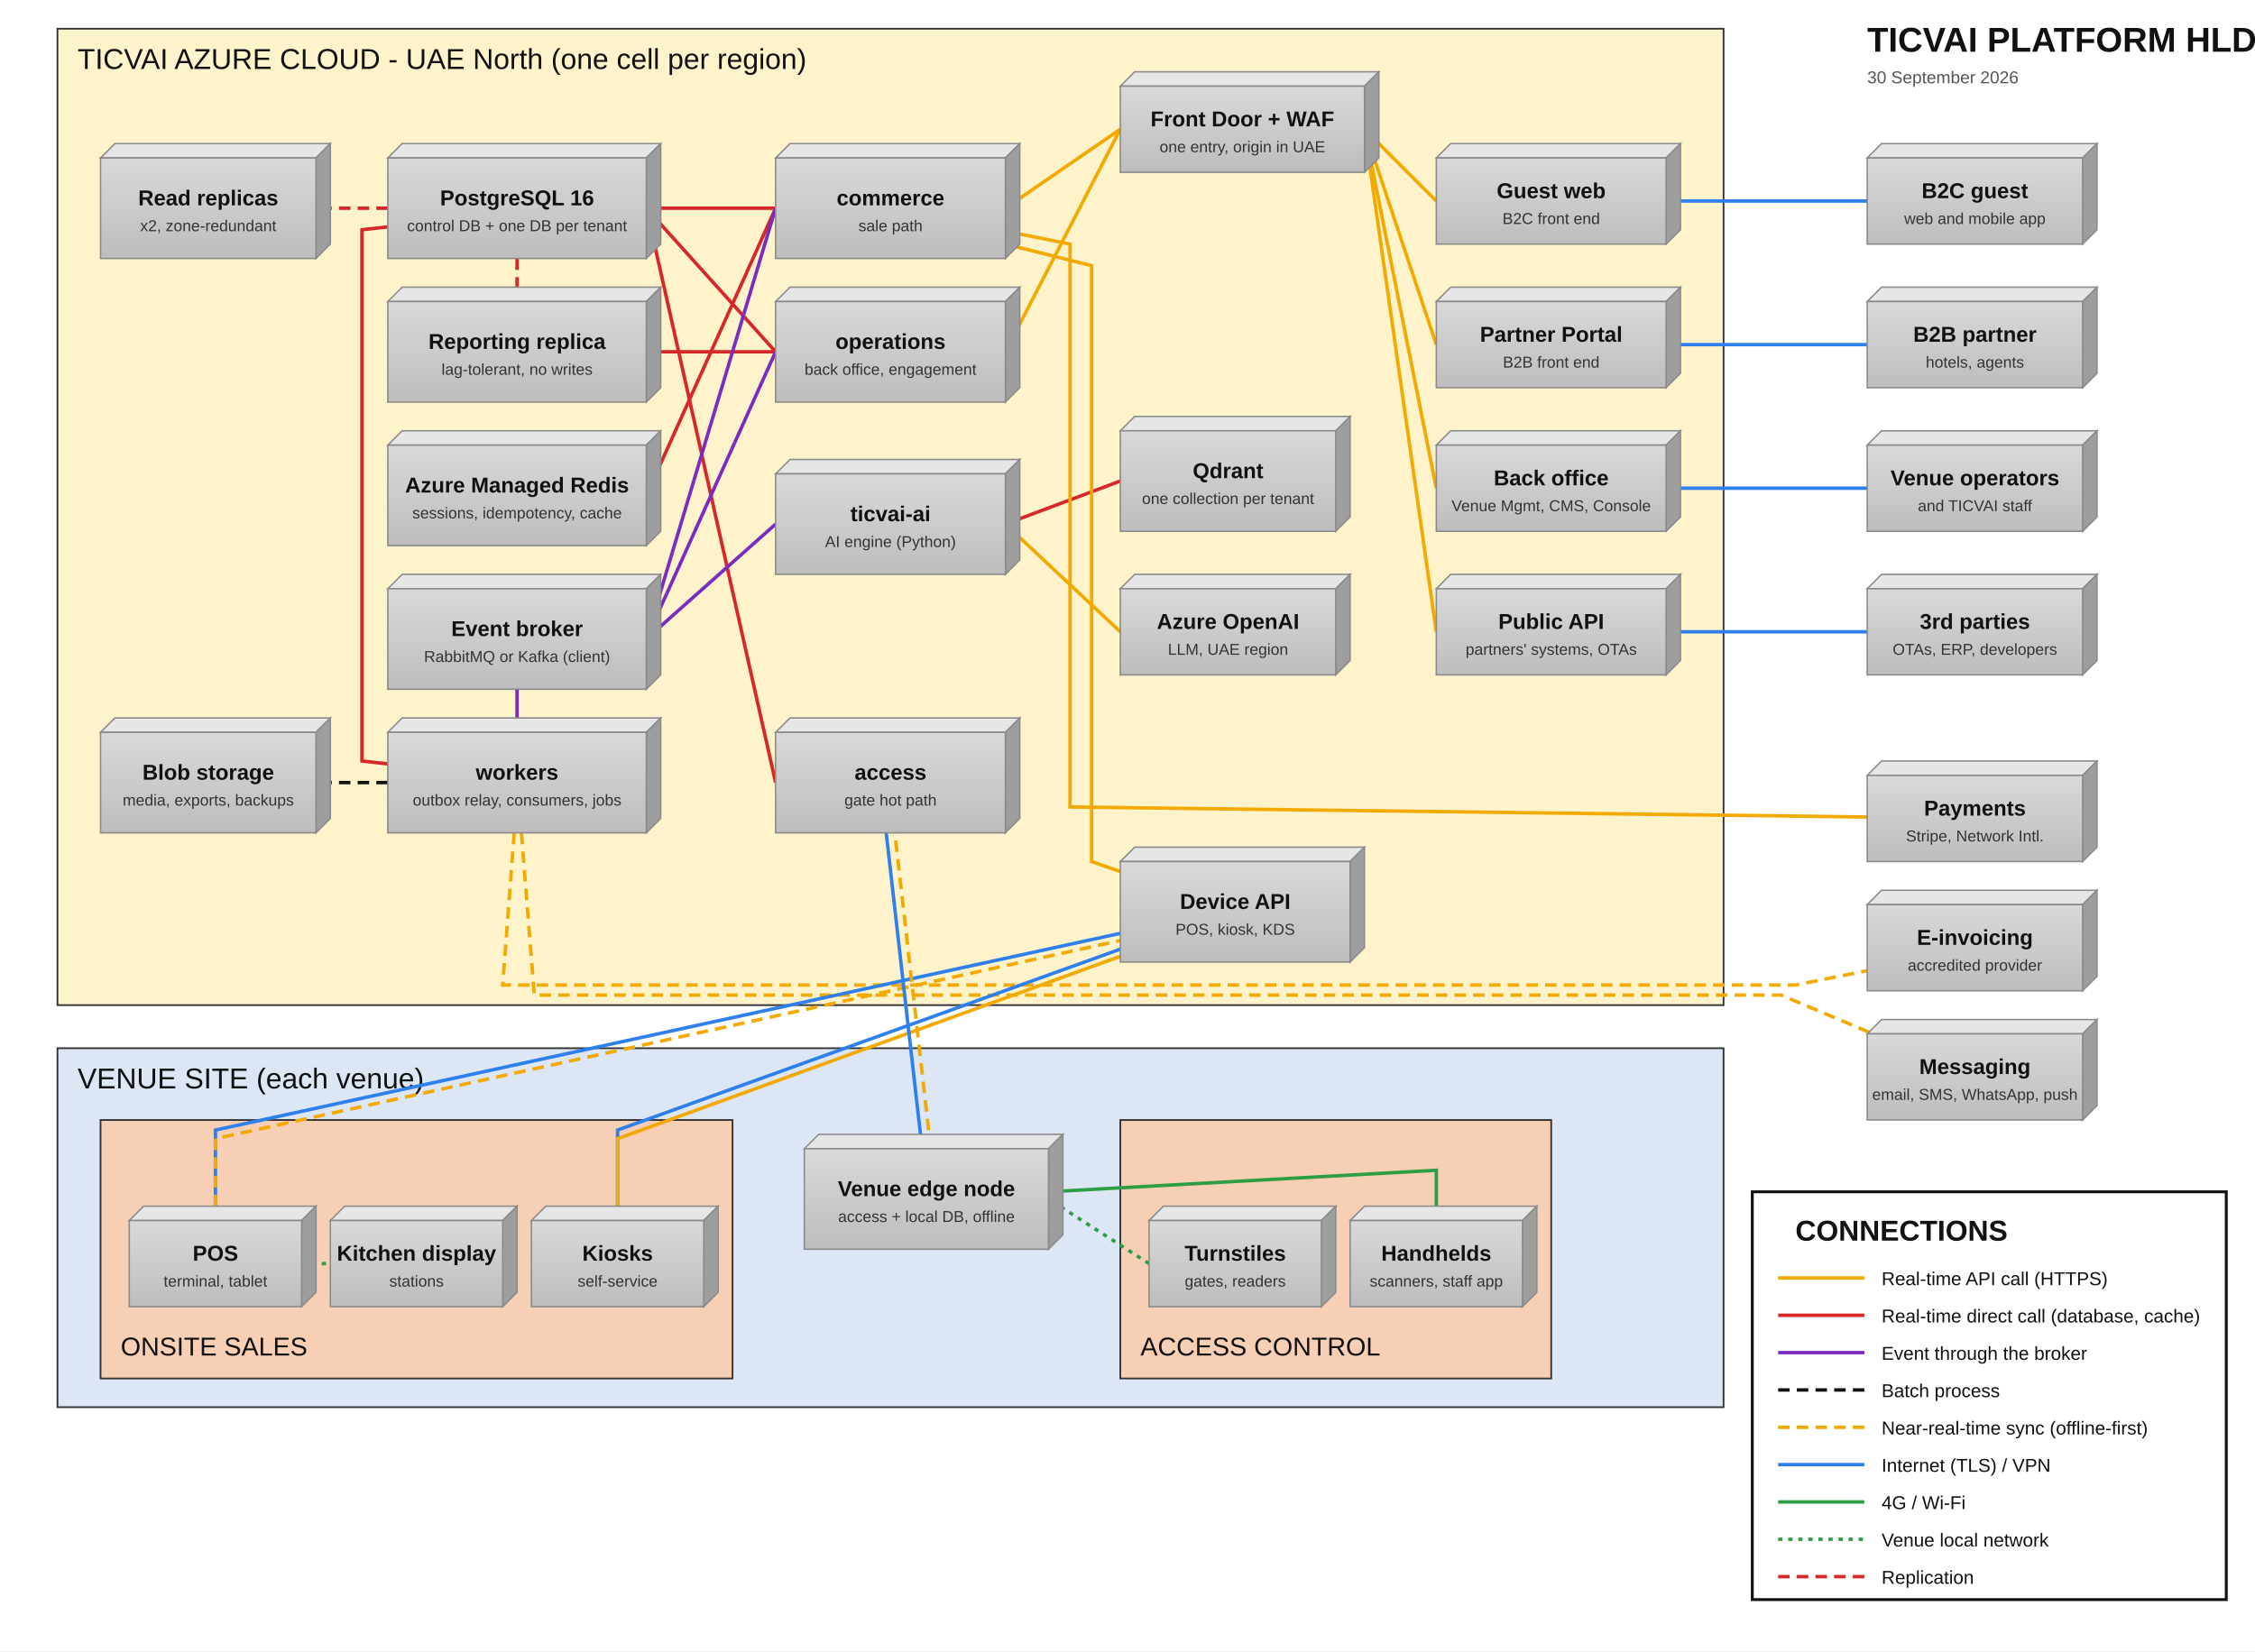
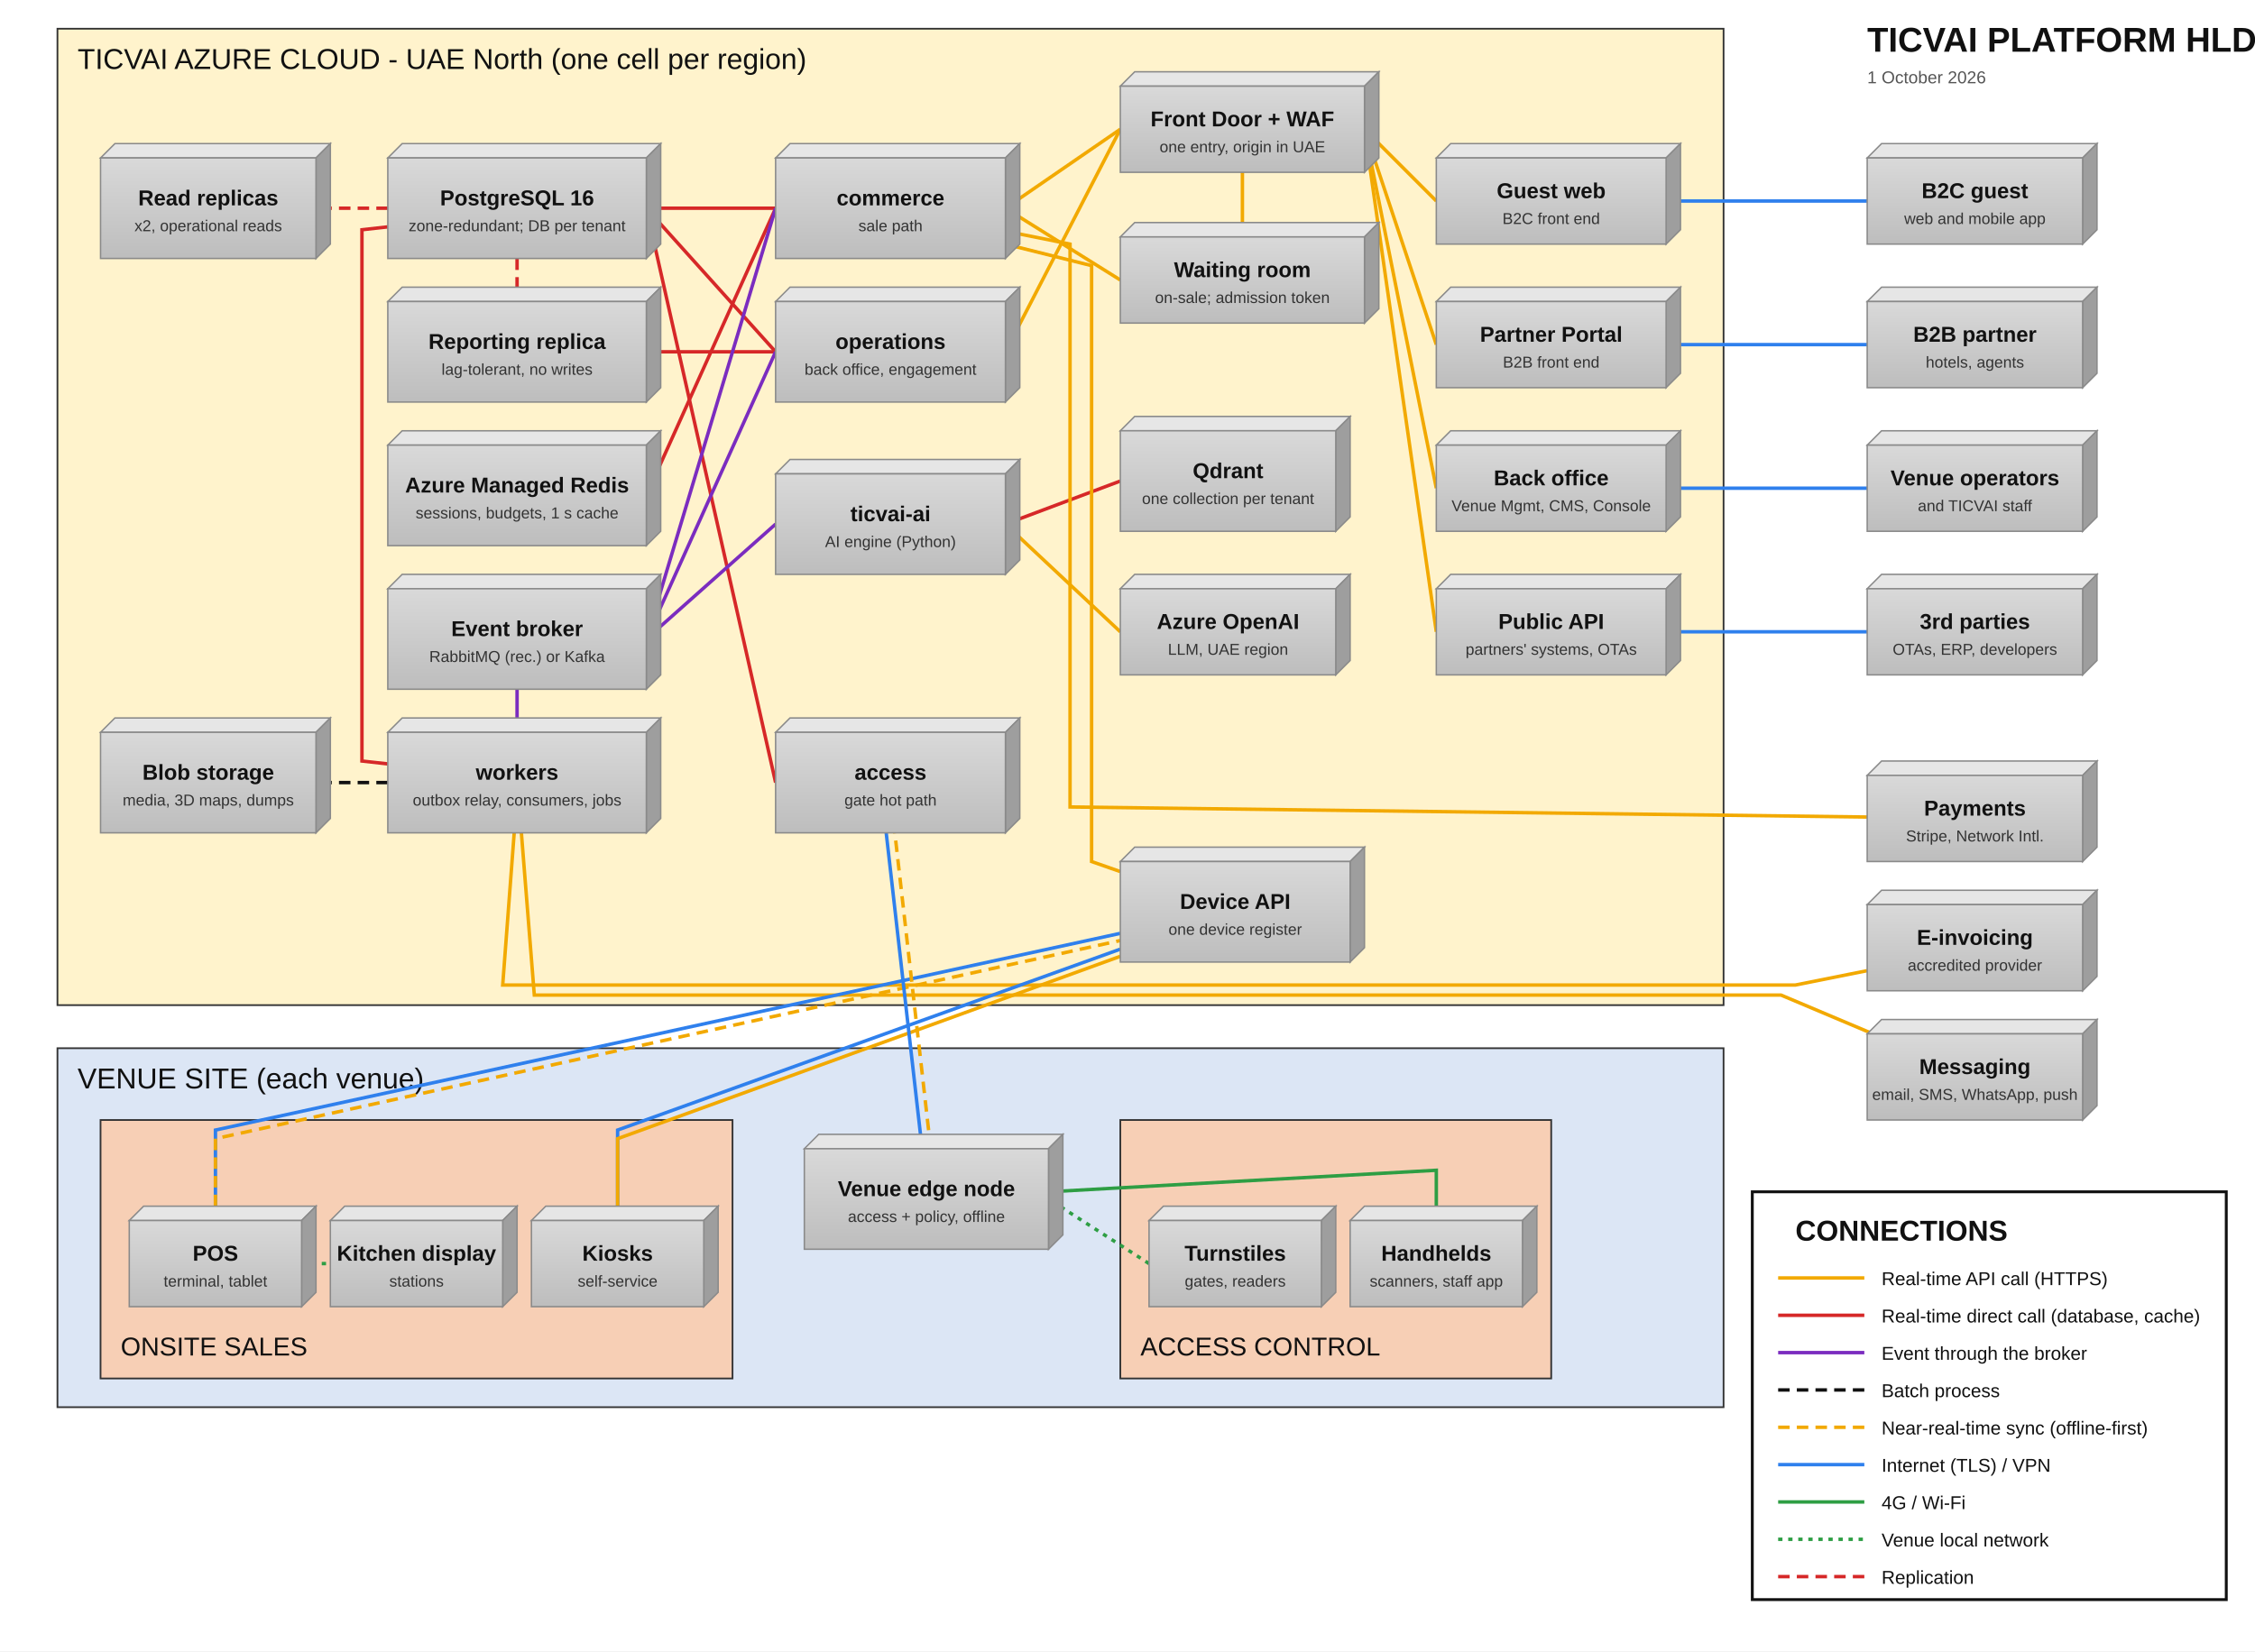
<svg xmlns="http://www.w3.org/2000/svg" viewBox="0 0 1570 1150" width="1570" height="1150" font-family="Segoe UI, Arial, sans-serif" fill="#111">
  <defs>
    <linearGradient id="g" x1="0" y1="0" x2="0" y2="1">
      <stop offset="0" stop-color="#D9D9D9" />
      <stop offset="1" stop-color="#BDBDBD" />
    </linearGradient>
  </defs>
  <rect width="100%" height="100%" fill="#FFFFFF" />
  <rect x="40" y="20" width="1160" height="680" fill="#FFF3CC" stroke="#333333" stroke-width="1.2" />
  <text x="54" y="48" font-size="20">TICVAI AZURE CLOUD - UAE North (one cell per region)</text>
  <rect x="40" y="730" width="1160" height="250" fill="#DCE6F5" stroke="#333333" stroke-width="1.2" />
  <text x="54" y="758" font-size="20">VENUE SITE (each venue)</text>
  <rect x="70" y="780" width="440" height="180" fill="#F7CFB5" stroke="#333333" stroke-width="1.2" />
  <text x="84" y="944" font-size="18">ONSITE SALES</text>
  <rect x="780" y="780" width="300" height="180" fill="#F7CFB5" stroke="#333333" stroke-width="1.2" />
  <text x="794" y="944" font-size="18">ACCESS CONTROL</text>
  <polyline points="1300,140 1160,140" fill="none" stroke="#2F80ED" stroke-width="2.4" />
  <polyline points="1300,240 1160,240" fill="none" stroke="#2F80ED" stroke-width="2.4" />
  <polyline points="1300,340 1160,340" fill="none" stroke="#2F80ED" stroke-width="2.4" />
  <polyline points="1300,440 1160,440" fill="none" stroke="#2F80ED" stroke-width="2.4" />
  <polyline points="1000,140 950,90" fill="none" stroke="#F2A900" stroke-width="2.4" />
  <polyline points="1000,240 950,90" fill="none" stroke="#F2A900" stroke-width="2.4" />
  <polyline points="1000,340 950,90" fill="none" stroke="#F2A900" stroke-width="2.4" />
  <polyline points="1000,440 950,90" fill="none" stroke="#F2A900" stroke-width="2.4" />
  <polyline points="780,90 700,145" fill="none" stroke="#F2A900" stroke-width="2.4" />
  <polyline points="780,90 700,245" fill="none" stroke="#F2A900" stroke-width="2.4" />
+   <polyline points="865,120 865,165" fill="none" stroke="#F2A900" stroke-width="2.4" />
+   <polyline points="780,195 700,145" fill="none" stroke="#F2A900" stroke-width="2.4" />
  <polyline points="540,145 450,145" fill="none" stroke="#D62828" stroke-width="2.4" />
  <polyline points="540,145 450,345" fill="none" stroke="#D62828" stroke-width="2.4" />
  <polyline points="540,245 450,145" fill="none" stroke="#D62828" stroke-width="2.4" />
  <polyline points="540,245 450,245" fill="none" stroke="#D62828" stroke-width="2.4" />
  <polyline points="540,545 450,145" fill="none" stroke="#D62828" stroke-width="2.4" />
  <polyline points="270,145 220,145" fill="none" stroke="#D62828" stroke-width="2.4" stroke-dasharray="8,5" />
  <polyline points="360,180 360,210" fill="none" stroke="#D62828" stroke-width="2.4" stroke-dasharray="8,5" />
  <polyline points="540,145 450,445" fill="none" stroke="#7B2CBF" stroke-width="2.4" />
  <polyline points="540,245 450,445" fill="none" stroke="#7B2CBF" stroke-width="2.4" />
  <polyline points="540,365 450,445" fill="none" stroke="#7B2CBF" stroke-width="2.4" />
  <polyline points="360,510 360,480" fill="none" stroke="#7B2CBF" stroke-width="2.4" />
  <polyline points="270,532 252,530 252,160 270,158" fill="none" stroke="#D62828" stroke-width="2.4" />
  <polyline points="270,545 220,545" fill="none" stroke="#111111" stroke-width="2.4" stroke-dasharray="8,5" />
  <polyline points="700,365 780,335" fill="none" stroke="#D62828" stroke-width="2.4" />
  <polyline points="700,365 780,440" fill="none" stroke="#F2A900" stroke-width="2.4" />
  <polyline points="700,161 745,170 745,562 1300,569" fill="none" stroke="#F2A900" stroke-width="2.4" />
-   <polyline points="358,580 350,686 1250,686 1300,676" fill="none" stroke="#F2A900" stroke-width="2.4" stroke-dasharray="8,5" />
-   <polyline points="363,580 372,693 1240,693 1304,720" fill="none" stroke="#F2A900" stroke-width="2.4" stroke-dasharray="8,5" />
+   <polyline points="358,580 350,686 1250,686 1300,676" fill="none" stroke="#F2A900" stroke-width="2.4" />
+   <polyline points="363,580 372,693 1240,693 1304,720" fill="none" stroke="#F2A900" stroke-width="2.4" />
  <polyline points="150,847 150,787 780,650" fill="none" stroke="#2F80ED" stroke-width="2.4" />
  <polyline points="150,853 150,793 780,655" fill="none" stroke="#F2A900" stroke-width="2.4" stroke-dasharray="8,5" />
  <polyline points="430,847 430,787 780,661" fill="none" stroke="#2F80ED" stroke-width="2.4" />
  <polyline points="430,853 430,793 780,666" fill="none" stroke="#F2A900" stroke-width="2.4" />
  <polyline points="780,607 760,600 760,185 700,170 700,170" fill="none" stroke="#F2A900" stroke-width="2.4" />
  <polyline points="210,880 230,880" fill="none" stroke="#2E9E44" stroke-width="2.4" stroke-dasharray="3,4" />
  <polyline points="642,800 617,580" fill="none" stroke="#2F80ED" stroke-width="2.4" />
  <polyline points="648,800 623,580" fill="none" stroke="#F2A900" stroke-width="2.4" stroke-dasharray="8,5" />
  <polyline points="800,880 730,835" fill="none" stroke="#2E9E44" stroke-width="2.4" stroke-dasharray="3,4" />
  <polyline points="1000,850 1000,815 730,830" fill="none" stroke="#2E9E44" stroke-width="2.4" />
  <polygon points="70,110 80,100 230,100 220,110" fill="#E6E6E6" stroke="#8A8A8A" />
  <polygon points="220,110 230,100 230,170 220,180" fill="#9E9E9E" stroke="#8A8A8A" />
  <rect x="70" y="110" width="150" height="70" fill="url(#g)" stroke="#8A8A8A" />
  <text x="145.0" y="143.0" text-anchor="middle" font-size="15" font-weight="600">Read replicas</text>
-   <text x="145.0" y="161.0" text-anchor="middle" font-size="11" fill="#333">x2, zone-redundant</text>
+   <text x="145.0" y="161.0" text-anchor="middle" font-size="11" fill="#333">x2, operational reads</text>
  <polygon points="70,510 80,500 230,500 220,510" fill="#E6E6E6" stroke="#8A8A8A" />
  <polygon points="220,510 230,500 230,570 220,580" fill="#9E9E9E" stroke="#8A8A8A" />
  <rect x="70" y="510" width="150" height="70" fill="url(#g)" stroke="#8A8A8A" />
  <text x="145.0" y="543.0" text-anchor="middle" font-size="15" font-weight="600">Blob storage</text>
-   <text x="145.0" y="561.0" text-anchor="middle" font-size="11" fill="#333">media, exports, backups</text>
+   <text x="145.0" y="561.0" text-anchor="middle" font-size="11" fill="#333">media, 3D maps, dumps</text>
  <polygon points="270,110 280,100 460,100 450,110" fill="#E6E6E6" stroke="#8A8A8A" />
  <polygon points="450,110 460,100 460,170 450,180" fill="#9E9E9E" stroke="#8A8A8A" />
  <rect x="270" y="110" width="180" height="70" fill="url(#g)" stroke="#8A8A8A" />
  <text x="360.0" y="143.0" text-anchor="middle" font-size="15" font-weight="600">PostgreSQL 16</text>
-   <text x="360.0" y="161.0" text-anchor="middle" font-size="11" fill="#333">control DB + one DB per tenant</text>
+   <text x="360.0" y="161.0" text-anchor="middle" font-size="11" fill="#333">zone-redundant; DB per tenant</text>
  <polygon points="270,210 280,200 460,200 450,210" fill="#E6E6E6" stroke="#8A8A8A" />
  <polygon points="450,210 460,200 460,270 450,280" fill="#9E9E9E" stroke="#8A8A8A" />
  <rect x="270" y="210" width="180" height="70" fill="url(#g)" stroke="#8A8A8A" />
  <text x="360.0" y="243.0" text-anchor="middle" font-size="15" font-weight="600">Reporting replica</text>
  <text x="360.0" y="261.0" text-anchor="middle" font-size="11" fill="#333">lag-tolerant, no writes</text>
  <polygon points="270,310 280,300 460,300 450,310" fill="#E6E6E6" stroke="#8A8A8A" />
  <polygon points="450,310 460,300 460,370 450,380" fill="#9E9E9E" stroke="#8A8A8A" />
  <rect x="270" y="310" width="180" height="70" fill="url(#g)" stroke="#8A8A8A" />
  <text x="360.0" y="343.0" text-anchor="middle" font-size="15" font-weight="600">Azure Managed Redis</text>
-   <text x="360.0" y="361.0" text-anchor="middle" font-size="11" fill="#333">sessions, idempotency, cache</text>
+   <text x="360.0" y="361.0" text-anchor="middle" font-size="11" fill="#333">sessions, budgets, 1 s cache</text>
  <polygon points="270,410 280,400 460,400 450,410" fill="#E6E6E6" stroke="#8A8A8A" />
  <polygon points="450,410 460,400 460,470 450,480" fill="#9E9E9E" stroke="#8A8A8A" />
  <rect x="270" y="410" width="180" height="70" fill="url(#g)" stroke="#8A8A8A" />
  <text x="360.0" y="443.0" text-anchor="middle" font-size="15" font-weight="600">Event broker</text>
-   <text x="360.0" y="461.0" text-anchor="middle" font-size="11" fill="#333">RabbitMQ or Kafka (client)</text>
+   <text x="360.0" y="461.0" text-anchor="middle" font-size="11" fill="#333">RabbitMQ (rec.) or Kafka</text>
  <polygon points="270,510 280,500 460,500 450,510" fill="#E6E6E6" stroke="#8A8A8A" />
  <polygon points="450,510 460,500 460,570 450,580" fill="#9E9E9E" stroke="#8A8A8A" />
  <rect x="270" y="510" width="180" height="70" fill="url(#g)" stroke="#8A8A8A" />
  <text x="360.0" y="543.0" text-anchor="middle" font-size="15" font-weight="600">workers</text>
  <text x="360.0" y="561.0" text-anchor="middle" font-size="11" fill="#333">outbox relay, consumers, jobs</text>
  <polygon points="540,110 550,100 710,100 700,110" fill="#E6E6E6" stroke="#8A8A8A" />
  <polygon points="700,110 710,100 710,170 700,180" fill="#9E9E9E" stroke="#8A8A8A" />
  <rect x="540" y="110" width="160" height="70" fill="url(#g)" stroke="#8A8A8A" />
  <text x="620.0" y="143.0" text-anchor="middle" font-size="15" font-weight="600">commerce</text>
  <text x="620.0" y="161.0" text-anchor="middle" font-size="11" fill="#333">sale path</text>
  <polygon points="540,210 550,200 710,200 700,210" fill="#E6E6E6" stroke="#8A8A8A" />
  <polygon points="700,210 710,200 710,270 700,280" fill="#9E9E9E" stroke="#8A8A8A" />
  <rect x="540" y="210" width="160" height="70" fill="url(#g)" stroke="#8A8A8A" />
  <text x="620.0" y="243.0" text-anchor="middle" font-size="15" font-weight="600">operations</text>
  <text x="620.0" y="261.0" text-anchor="middle" font-size="11" fill="#333">back office, engagement</text>
  <polygon points="540,330 550,320 710,320 700,330" fill="#E6E6E6" stroke="#8A8A8A" />
  <polygon points="700,330 710,320 710,390 700,400" fill="#9E9E9E" stroke="#8A8A8A" />
  <rect x="540" y="330" width="160" height="70" fill="url(#g)" stroke="#8A8A8A" />
  <text x="620.0" y="363.0" text-anchor="middle" font-size="15" font-weight="600">ticvai-ai</text>
  <text x="620.0" y="381.0" text-anchor="middle" font-size="11" fill="#333">AI engine (Python)</text>
  <polygon points="540,510 550,500 710,500 700,510" fill="#E6E6E6" stroke="#8A8A8A" />
  <polygon points="700,510 710,500 710,570 700,580" fill="#9E9E9E" stroke="#8A8A8A" />
  <rect x="540" y="510" width="160" height="70" fill="url(#g)" stroke="#8A8A8A" />
  <text x="620.0" y="543.0" text-anchor="middle" font-size="15" font-weight="600">access</text>
  <text x="620.0" y="561.0" text-anchor="middle" font-size="11" fill="#333">gate hot path</text>
  <polygon points="780,60 790,50 960,50 950,60" fill="#E6E6E6" stroke="#8A8A8A" />
  <polygon points="950,60 960,50 960,110 950,120" fill="#9E9E9E" stroke="#8A8A8A" />
  <rect x="780" y="60" width="170" height="60" fill="url(#g)" stroke="#8A8A8A" />
  <text x="865.0" y="88.0" text-anchor="middle" font-size="15" font-weight="600">Front Door + WAF</text>
  <text x="865.0" y="106.0" text-anchor="middle" font-size="11" fill="#333">one entry, origin in UAE</text>
+   <polygon points="780,165 790,155 960,155 950,165" fill="#E6E6E6" stroke="#8A8A8A" />
+   <polygon points="950,165 960,155 960,215 950,225" fill="#9E9E9E" stroke="#8A8A8A" />
+   <rect x="780" y="165" width="170" height="60" fill="url(#g)" stroke="#8A8A8A" />
+   <text x="865.0" y="193.0" text-anchor="middle" font-size="15" font-weight="600">Waiting room</text>
+   <text x="865.0" y="211.0" text-anchor="middle" font-size="11" fill="#333">on-sale; admission token</text>
  <polygon points="780,300 790,290 940,290 930,300" fill="#E6E6E6" stroke="#8A8A8A" />
  <polygon points="930,300 940,290 940,360 930,370" fill="#9E9E9E" stroke="#8A8A8A" />
  <rect x="780" y="300" width="150" height="70" fill="url(#g)" stroke="#8A8A8A" />
  <text x="855.0" y="333.0" text-anchor="middle" font-size="15" font-weight="600">Qdrant</text>
  <text x="855.0" y="351.0" text-anchor="middle" font-size="11" fill="#333">one collection per tenant</text>
  <polygon points="780,410 790,400 940,400 930,410" fill="#E6E6E6" stroke="#8A8A8A" />
  <polygon points="930,410 940,400 940,460 930,470" fill="#9E9E9E" stroke="#8A8A8A" />
  <rect x="780" y="410" width="150" height="60" fill="url(#g)" stroke="#8A8A8A" />
  <text x="855.0" y="438.0" text-anchor="middle" font-size="15" font-weight="600">Azure OpenAI</text>
  <text x="855.0" y="456.0" text-anchor="middle" font-size="11" fill="#333">LLM, UAE region</text>
  <polygon points="780,600 790,590 950,590 940,600" fill="#E6E6E6" stroke="#8A8A8A" />
  <polygon points="940,600 950,590 950,660 940,670" fill="#9E9E9E" stroke="#8A8A8A" />
  <rect x="780" y="600" width="160" height="70" fill="url(#g)" stroke="#8A8A8A" />
  <text x="860.0" y="633.0" text-anchor="middle" font-size="15" font-weight="600">Device API</text>
-   <text x="860.0" y="651.0" text-anchor="middle" font-size="11" fill="#333">POS, kiosk, KDS</text>
+   <text x="860.0" y="651.0" text-anchor="middle" font-size="11" fill="#333">one device register</text>
  <polygon points="1000,110 1010,100 1170,100 1160,110" fill="#E6E6E6" stroke="#8A8A8A" />
  <polygon points="1160,110 1170,100 1170,160 1160,170" fill="#9E9E9E" stroke="#8A8A8A" />
  <rect x="1000" y="110" width="160" height="60" fill="url(#g)" stroke="#8A8A8A" />
  <text x="1080.0" y="138.0" text-anchor="middle" font-size="15" font-weight="600">Guest web</text>
  <text x="1080.0" y="156.0" text-anchor="middle" font-size="11" fill="#333">B2C front end</text>
  <polygon points="1000,210 1010,200 1170,200 1160,210" fill="#E6E6E6" stroke="#8A8A8A" />
  <polygon points="1160,210 1170,200 1170,260 1160,270" fill="#9E9E9E" stroke="#8A8A8A" />
  <rect x="1000" y="210" width="160" height="60" fill="url(#g)" stroke="#8A8A8A" />
  <text x="1080.0" y="238.0" text-anchor="middle" font-size="15" font-weight="600">Partner Portal</text>
  <text x="1080.0" y="256.0" text-anchor="middle" font-size="11" fill="#333">B2B front end</text>
  <polygon points="1000,310 1010,300 1170,300 1160,310" fill="#E6E6E6" stroke="#8A8A8A" />
  <polygon points="1160,310 1170,300 1170,360 1160,370" fill="#9E9E9E" stroke="#8A8A8A" />
  <rect x="1000" y="310" width="160" height="60" fill="url(#g)" stroke="#8A8A8A" />
  <text x="1080.0" y="338.0" text-anchor="middle" font-size="15" font-weight="600">Back office</text>
  <text x="1080.0" y="356.0" text-anchor="middle" font-size="11" fill="#333">Venue Mgmt, CMS, Console</text>
  <polygon points="1000,410 1010,400 1170,400 1160,410" fill="#E6E6E6" stroke="#8A8A8A" />
  <polygon points="1160,410 1170,400 1170,460 1160,470" fill="#9E9E9E" stroke="#8A8A8A" />
  <rect x="1000" y="410" width="160" height="60" fill="url(#g)" stroke="#8A8A8A" />
  <text x="1080.0" y="438.0" text-anchor="middle" font-size="15" font-weight="600">Public API</text>
  <text x="1080.0" y="456.0" text-anchor="middle" font-size="11" fill="#333">partners' systems, OTAs</text>
  <polygon points="1300,110 1310,100 1460,100 1450,110" fill="#E6E6E6" stroke="#8A8A8A" />
  <polygon points="1450,110 1460,100 1460,160 1450,170" fill="#9E9E9E" stroke="#8A8A8A" />
  <rect x="1300" y="110" width="150" height="60" fill="url(#g)" stroke="#8A8A8A" />
  <text x="1375.0" y="138.0" text-anchor="middle" font-size="15" font-weight="600">B2C guest</text>
  <text x="1375.0" y="156.0" text-anchor="middle" font-size="11" fill="#333">web and mobile app</text>
  <polygon points="1300,210 1310,200 1460,200 1450,210" fill="#E6E6E6" stroke="#8A8A8A" />
  <polygon points="1450,210 1460,200 1460,260 1450,270" fill="#9E9E9E" stroke="#8A8A8A" />
  <rect x="1300" y="210" width="150" height="60" fill="url(#g)" stroke="#8A8A8A" />
  <text x="1375.0" y="238.0" text-anchor="middle" font-size="15" font-weight="600">B2B partner</text>
  <text x="1375.0" y="256.0" text-anchor="middle" font-size="11" fill="#333">hotels, agents</text>
  <polygon points="1300,310 1310,300 1460,300 1450,310" fill="#E6E6E6" stroke="#8A8A8A" />
  <polygon points="1450,310 1460,300 1460,360 1450,370" fill="#9E9E9E" stroke="#8A8A8A" />
  <rect x="1300" y="310" width="150" height="60" fill="url(#g)" stroke="#8A8A8A" />
  <text x="1375.0" y="338.0" text-anchor="middle" font-size="15" font-weight="600">Venue operators</text>
  <text x="1375.0" y="356.0" text-anchor="middle" font-size="11" fill="#333">and TICVAI staff</text>
  <polygon points="1300,410 1310,400 1460,400 1450,410" fill="#E6E6E6" stroke="#8A8A8A" />
  <polygon points="1450,410 1460,400 1460,460 1450,470" fill="#9E9E9E" stroke="#8A8A8A" />
  <rect x="1300" y="410" width="150" height="60" fill="url(#g)" stroke="#8A8A8A" />
  <text x="1375.0" y="438.0" text-anchor="middle" font-size="15" font-weight="600">3rd parties</text>
  <text x="1375.0" y="456.0" text-anchor="middle" font-size="11" fill="#333">OTAs, ERP, developers</text>
  <polygon points="1300,540 1310,530 1460,530 1450,540" fill="#E6E6E6" stroke="#8A8A8A" />
  <polygon points="1450,540 1460,530 1460,590 1450,600" fill="#9E9E9E" stroke="#8A8A8A" />
  <rect x="1300" y="540" width="150" height="60" fill="url(#g)" stroke="#8A8A8A" />
  <text x="1375.0" y="568.0" text-anchor="middle" font-size="15" font-weight="600">Payments</text>
  <text x="1375.0" y="586.0" text-anchor="middle" font-size="11" fill="#333">Stripe, Network Intl.</text>
  <polygon points="1300,630 1310,620 1460,620 1450,630" fill="#E6E6E6" stroke="#8A8A8A" />
  <polygon points="1450,630 1460,620 1460,680 1450,690" fill="#9E9E9E" stroke="#8A8A8A" />
  <rect x="1300" y="630" width="150" height="60" fill="url(#g)" stroke="#8A8A8A" />
  <text x="1375.0" y="658.0" text-anchor="middle" font-size="15" font-weight="600">E-invoicing</text>
  <text x="1375.0" y="676.0" text-anchor="middle" font-size="11" fill="#333">accredited provider</text>
  <polygon points="1300,720 1310,710 1460,710 1450,720" fill="#E6E6E6" stroke="#8A8A8A" />
  <polygon points="1450,720 1460,710 1460,770 1450,780" fill="#9E9E9E" stroke="#8A8A8A" />
  <rect x="1300" y="720" width="150" height="60" fill="url(#g)" stroke="#8A8A8A" />
  <text x="1375.0" y="748.0" text-anchor="middle" font-size="15" font-weight="600">Messaging</text>
  <text x="1375.0" y="766.0" text-anchor="middle" font-size="11" fill="#333">email, SMS, WhatsApp, push</text>
  <polygon points="90,850 100,840 220,840 210,850" fill="#E6E6E6" stroke="#8A8A8A" />
  <polygon points="210,850 220,840 220,900 210,910" fill="#9E9E9E" stroke="#8A8A8A" />
  <rect x="90" y="850" width="120" height="60" fill="url(#g)" stroke="#8A8A8A" />
  <text x="150.0" y="878.0" text-anchor="middle" font-size="15" font-weight="600">POS</text>
  <text x="150.0" y="896.0" text-anchor="middle" font-size="11" fill="#333">terminal, tablet</text>
  <polygon points="230,850 240,840 360,840 350,850" fill="#E6E6E6" stroke="#8A8A8A" />
  <polygon points="350,850 360,840 360,900 350,910" fill="#9E9E9E" stroke="#8A8A8A" />
  <rect x="230" y="850" width="120" height="60" fill="url(#g)" stroke="#8A8A8A" />
  <text x="290.0" y="878.0" text-anchor="middle" font-size="15" font-weight="600">Kitchen display</text>
  <text x="290.0" y="896.0" text-anchor="middle" font-size="11" fill="#333">stations</text>
  <polygon points="370,850 380,840 500,840 490,850" fill="#E6E6E6" stroke="#8A8A8A" />
  <polygon points="490,850 500,840 500,900 490,910" fill="#9E9E9E" stroke="#8A8A8A" />
  <rect x="370" y="850" width="120" height="60" fill="url(#g)" stroke="#8A8A8A" />
  <text x="430.0" y="878.0" text-anchor="middle" font-size="15" font-weight="600">Kiosks</text>
  <text x="430.0" y="896.0" text-anchor="middle" font-size="11" fill="#333">self-service</text>
  <polygon points="560,800 570,790 740,790 730,800" fill="#E6E6E6" stroke="#8A8A8A" />
  <polygon points="730,800 740,790 740,860 730,870" fill="#9E9E9E" stroke="#8A8A8A" />
  <rect x="560" y="800" width="170" height="70" fill="url(#g)" stroke="#8A8A8A" />
  <text x="645.0" y="833.0" text-anchor="middle" font-size="15" font-weight="600">Venue edge node</text>
-   <text x="645.0" y="851.0" text-anchor="middle" font-size="11" fill="#333">access + local DB, offline</text>
+   <text x="645.0" y="851.0" text-anchor="middle" font-size="11" fill="#333">access + policy, offline</text>
  <polygon points="800,850 810,840 930,840 920,850" fill="#E6E6E6" stroke="#8A8A8A" />
  <polygon points="920,850 930,840 930,900 920,910" fill="#9E9E9E" stroke="#8A8A8A" />
  <rect x="800" y="850" width="120" height="60" fill="url(#g)" stroke="#8A8A8A" />
  <text x="860.0" y="878.0" text-anchor="middle" font-size="15" font-weight="600">Turnstiles</text>
  <text x="860.0" y="896.0" text-anchor="middle" font-size="11" fill="#333">gates, readers</text>
  <polygon points="940,850 950,840 1070,840 1060,850" fill="#E6E6E6" stroke="#8A8A8A" />
  <polygon points="1060,850 1070,840 1070,900 1060,910" fill="#9E9E9E" stroke="#8A8A8A" />
  <rect x="940" y="850" width="120" height="60" fill="url(#g)" stroke="#8A8A8A" />
  <text x="1000.0" y="878.0" text-anchor="middle" font-size="15" font-weight="600">Handhelds</text>
  <text x="1000.0" y="896.0" text-anchor="middle" font-size="11" fill="#333">scanners, staff app</text>
  <text x="1300" y="36" font-size="24" font-weight="700">TICVAI PLATFORM HLD</text>
-   <text x="1300" y="58" font-size="12" fill="#555">30 September 2026</text>
+   <text x="1300" y="58" font-size="12" fill="#555">1 October 2026</text>
  <rect x="1220" y="830" width="330" height="284" fill="#FFFFFF" stroke="#111" stroke-width="2" />
  <text x="1250" y="864" font-size="20" font-weight="700">CONNECTIONS</text>
  <line x1="1238" y1="890" x2="1298" y2="890" stroke="#F2A900" stroke-width="2.4" />
  <text x="1310" y="895" font-size="13">Real-time API call (HTTPS)</text>
  <line x1="1238" y1="916" x2="1298" y2="916" stroke="#D62828" stroke-width="2.4" />
  <text x="1310" y="921" font-size="13">Real-time direct call (database, cache)</text>
  <line x1="1238" y1="942" x2="1298" y2="942" stroke="#7B2CBF" stroke-width="2.4" />
  <text x="1310" y="947" font-size="13">Event through the broker</text>
  <line x1="1238" y1="968" x2="1298" y2="968" stroke="#111111" stroke-width="2.4" stroke-dasharray="8,5" />
  <text x="1310" y="973" font-size="13">Batch process</text>
  <line x1="1238" y1="994" x2="1298" y2="994" stroke="#F2A900" stroke-width="2.4" stroke-dasharray="8,5" />
  <text x="1310" y="999" font-size="13">Near-real-time sync (offline-first)</text>
  <line x1="1238" y1="1020" x2="1298" y2="1020" stroke="#2F80ED" stroke-width="2.4" />
  <text x="1310" y="1025" font-size="13">Internet (TLS) / VPN</text>
  <line x1="1238" y1="1046" x2="1298" y2="1046" stroke="#2E9E44" stroke-width="2.4" />
  <text x="1310" y="1051" font-size="13">4G / Wi-Fi</text>
  <line x1="1238" y1="1072" x2="1298" y2="1072" stroke="#2E9E44" stroke-width="2.4" stroke-dasharray="3,4" />
  <text x="1310" y="1077" font-size="13">Venue local network</text>
  <line x1="1238" y1="1098" x2="1298" y2="1098" stroke="#D62828" stroke-width="2.4" stroke-dasharray="8,5" />
  <text x="1310" y="1103" font-size="13">Replication</text>
</svg>
